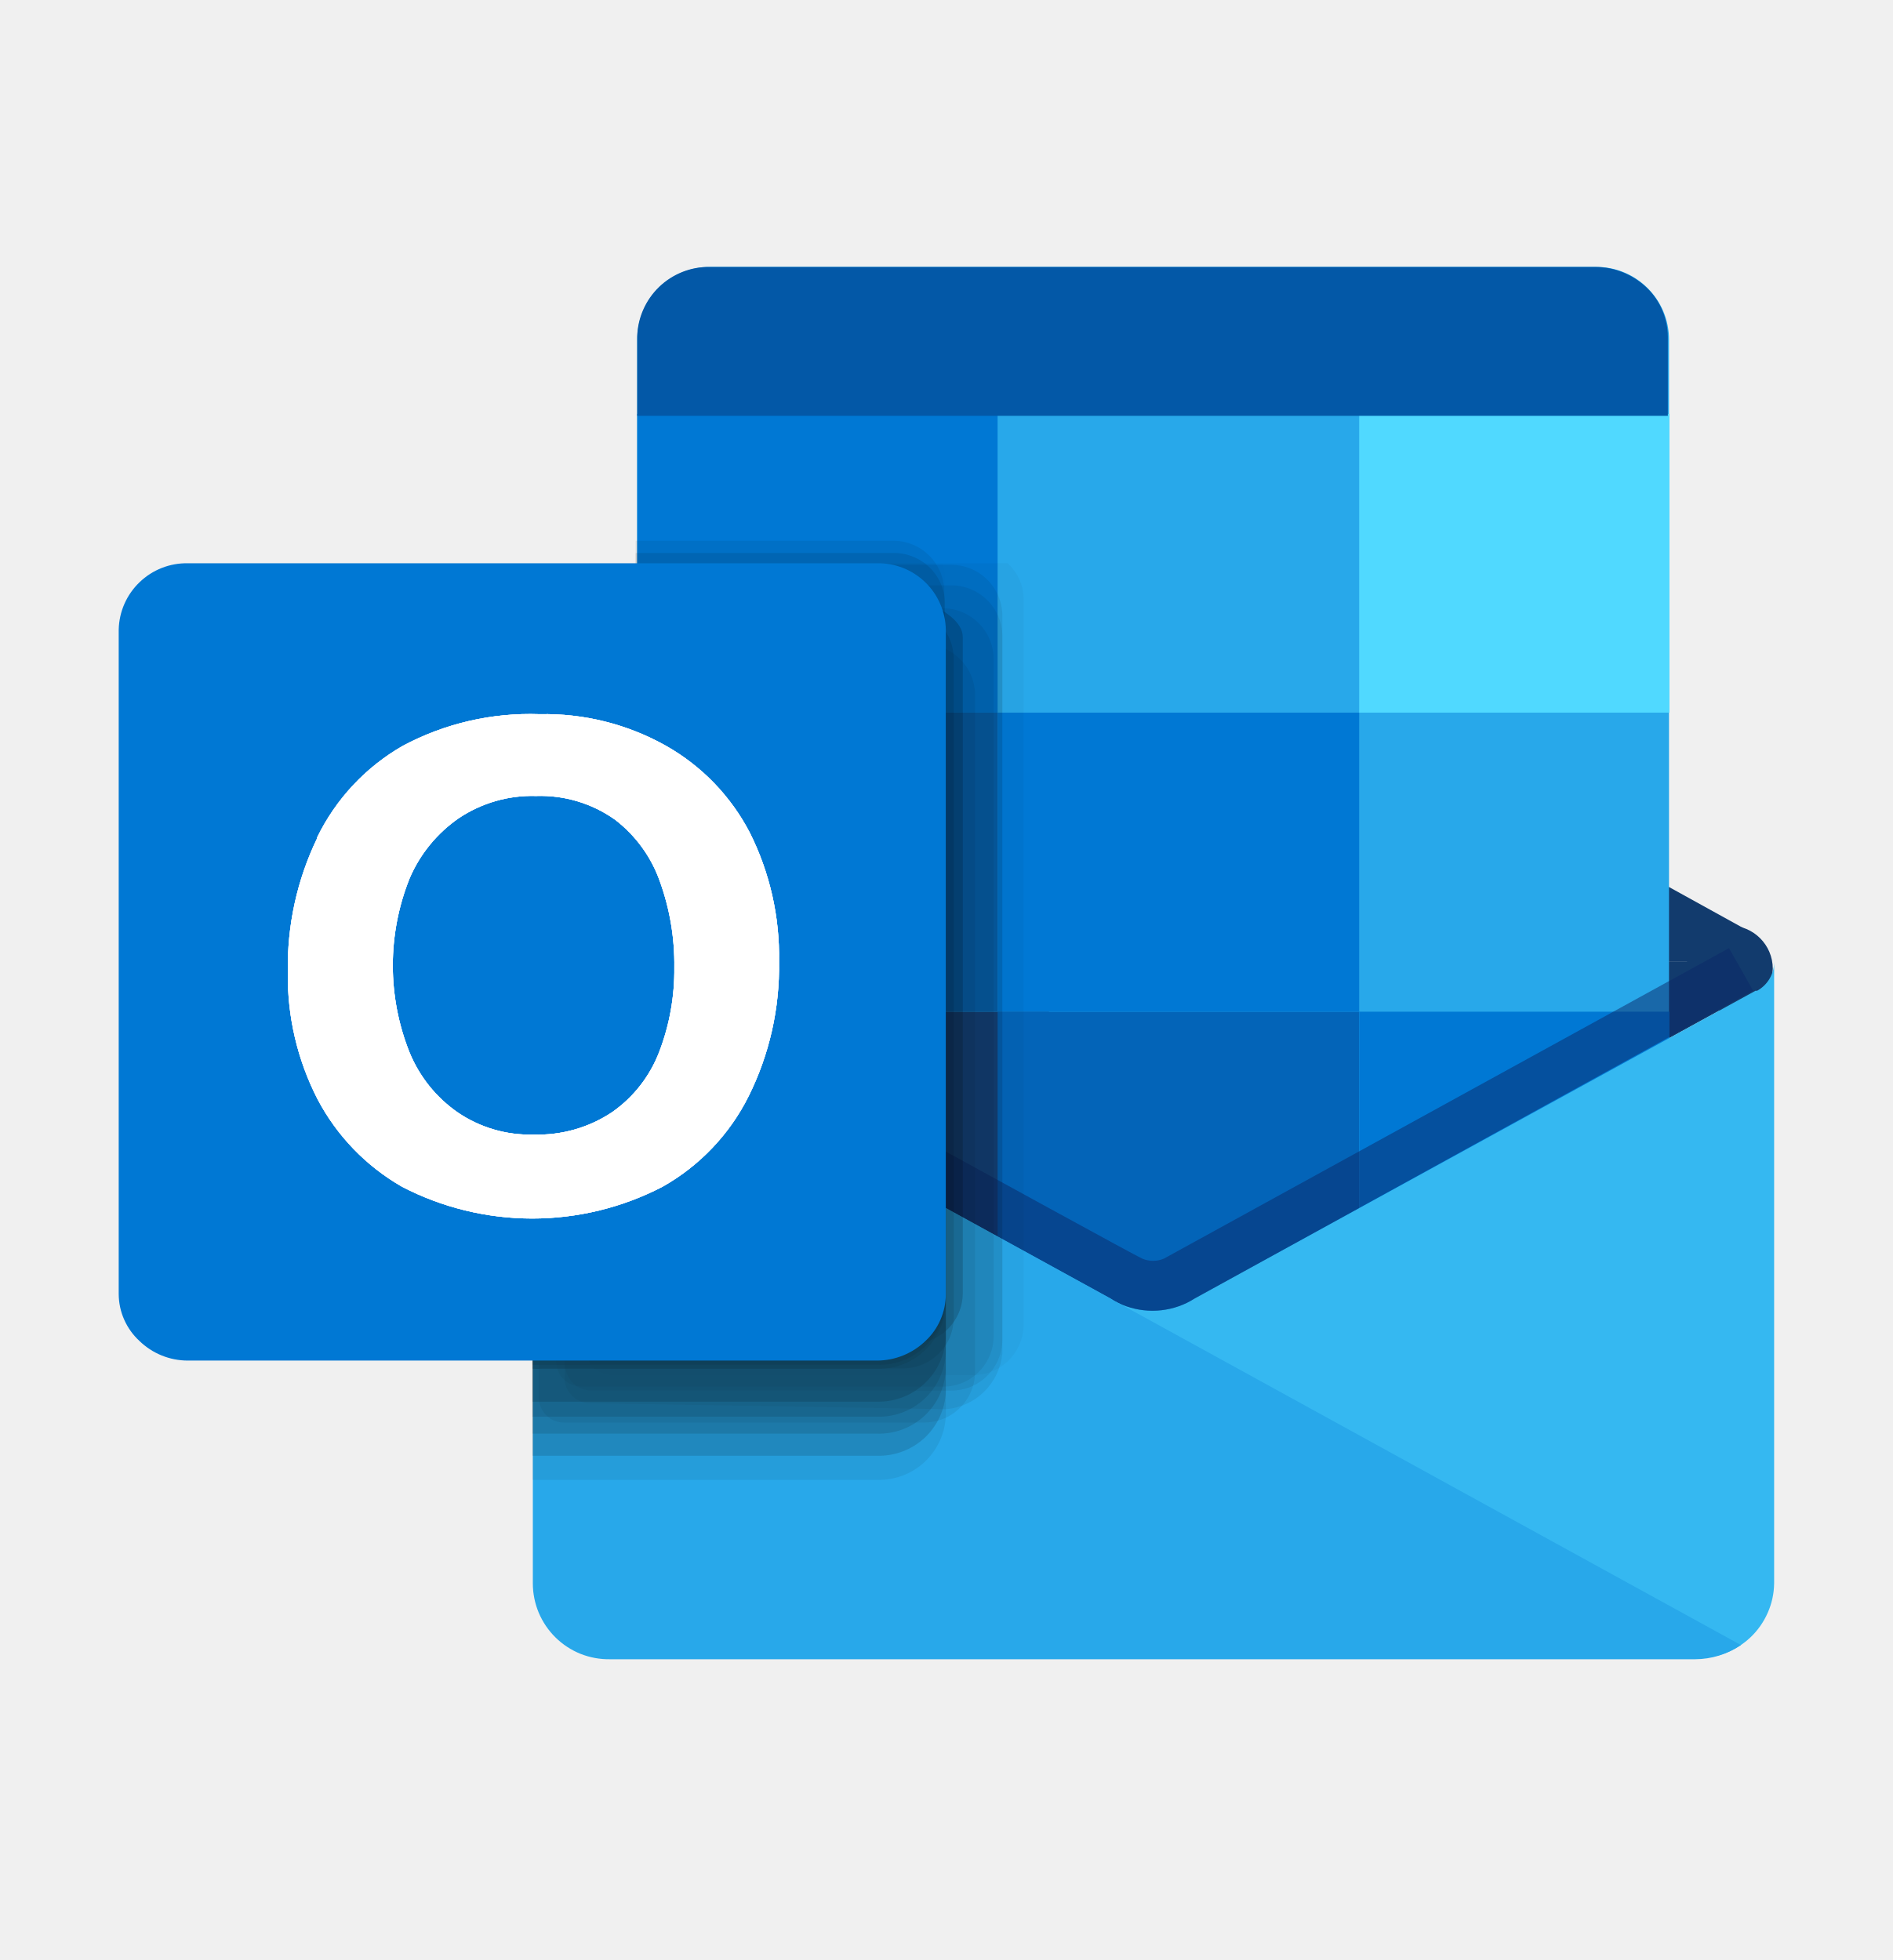
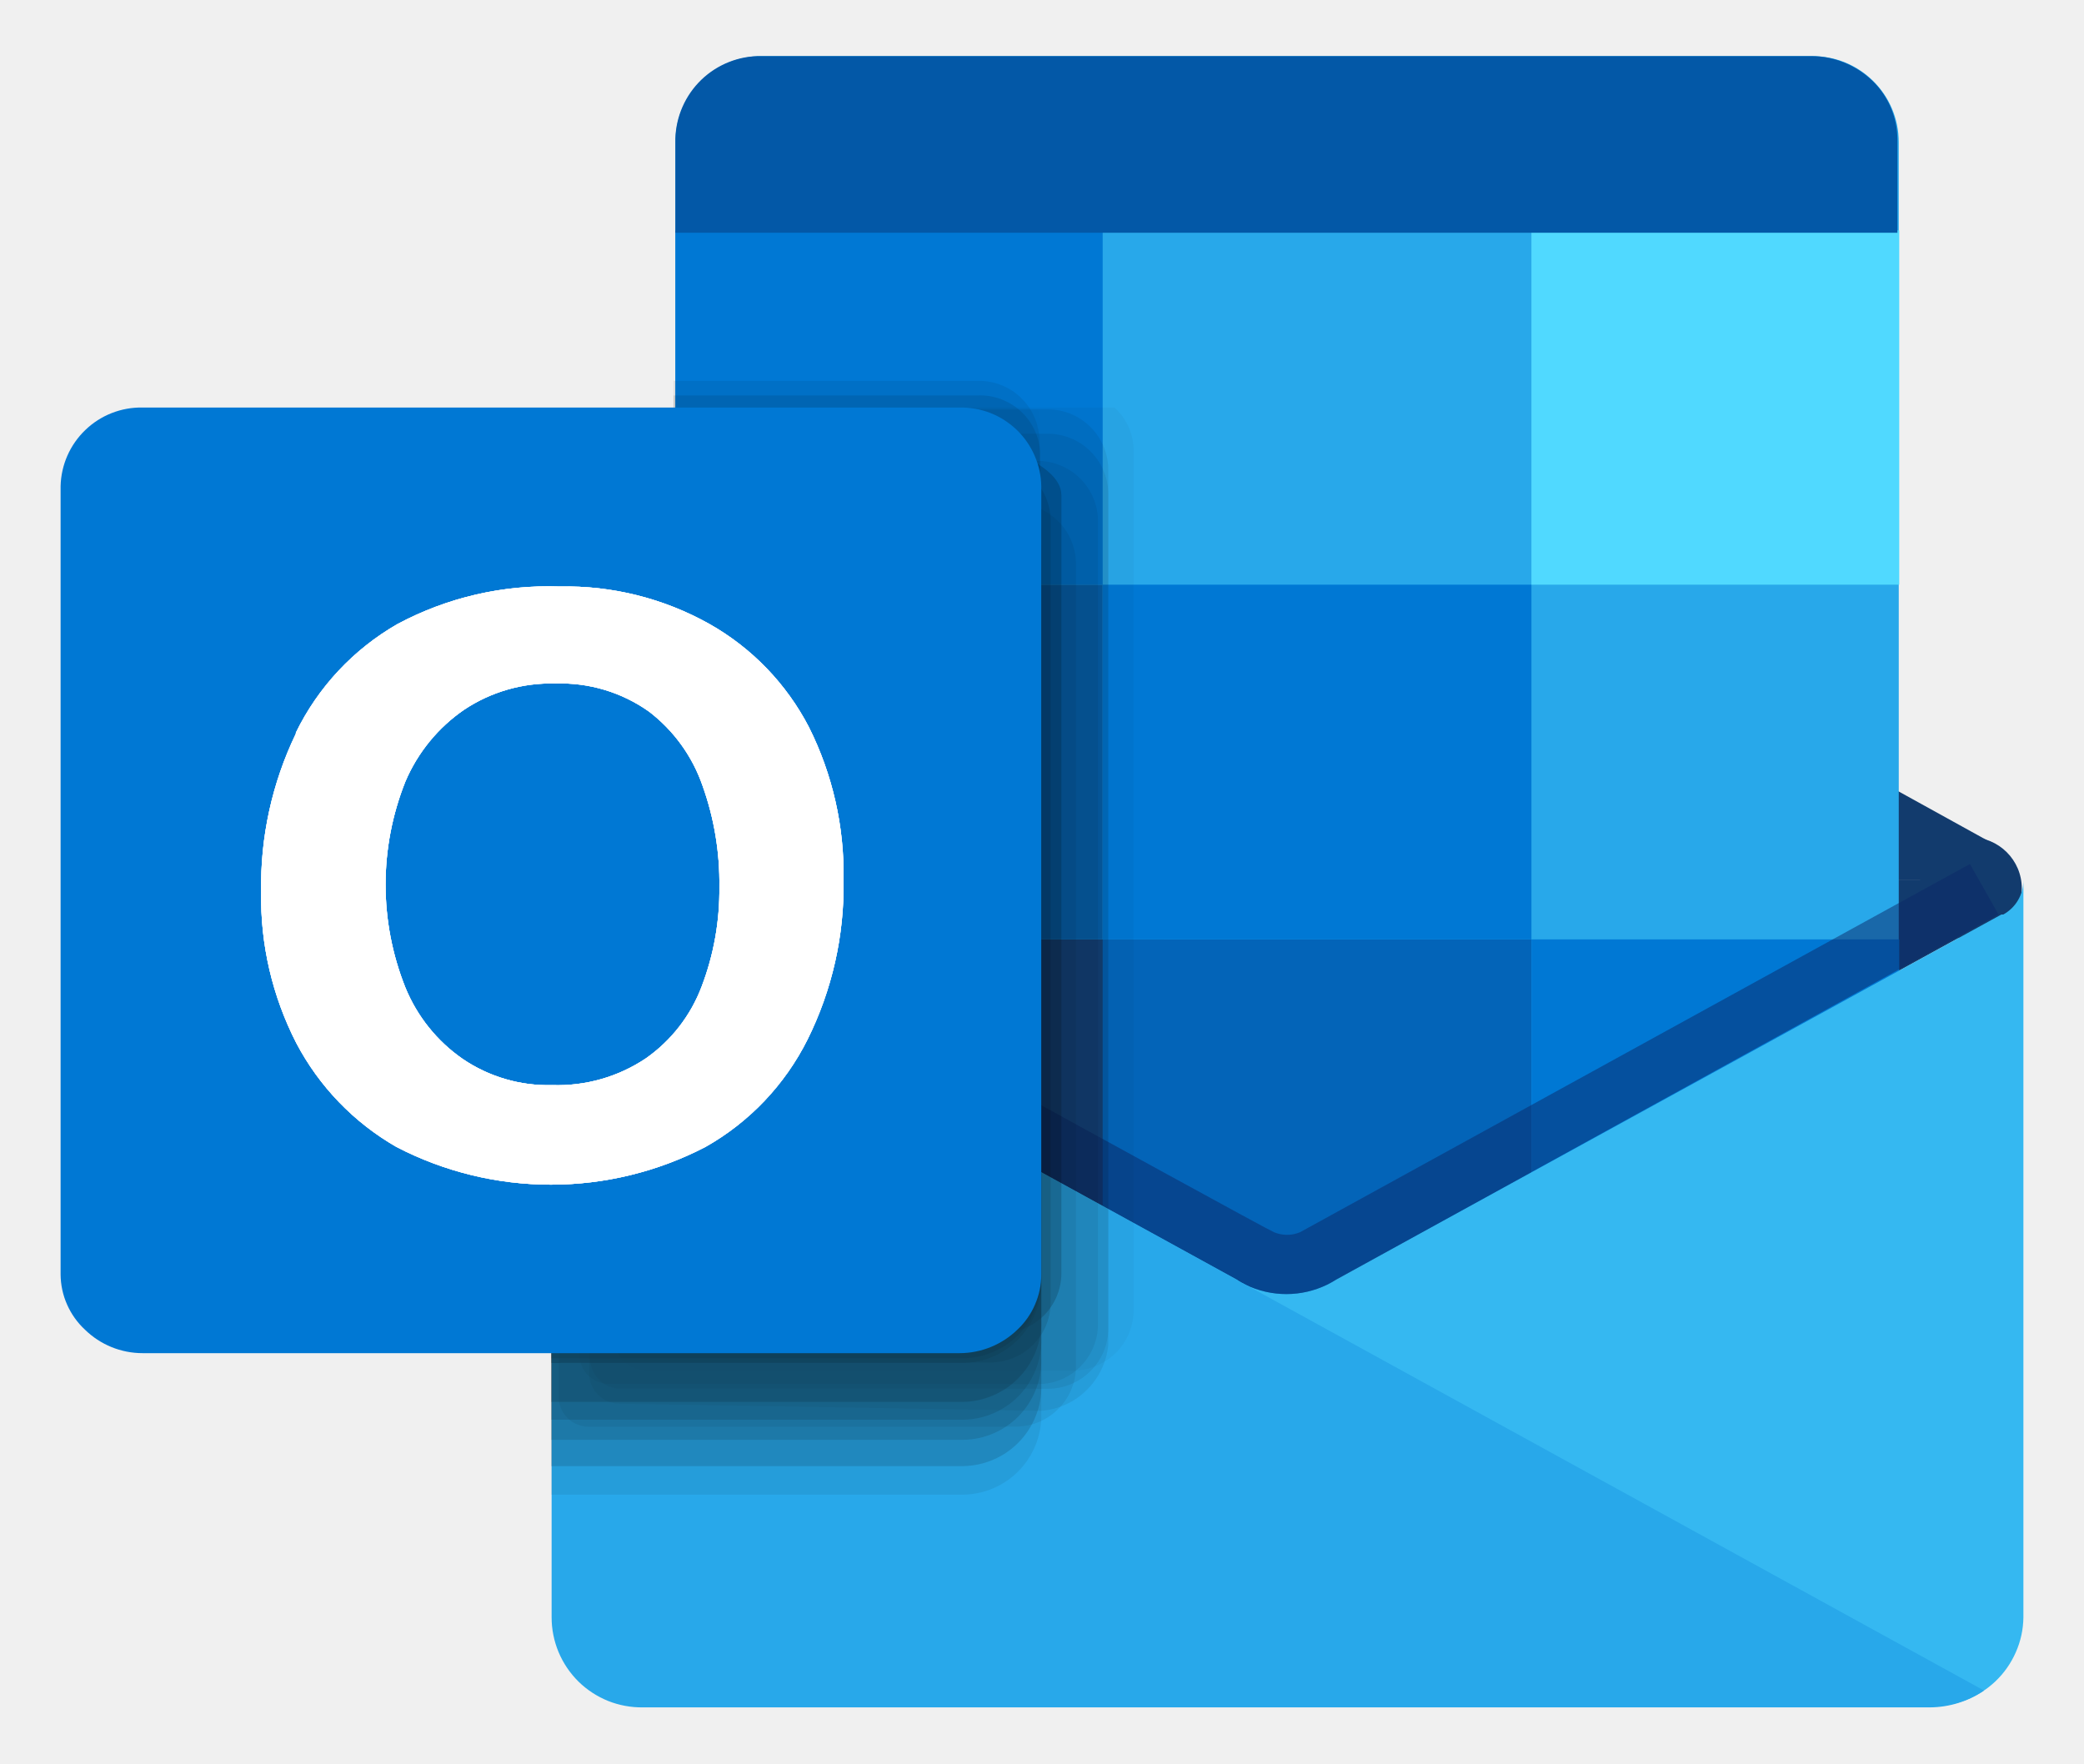
- <svg xmlns="http://www.w3.org/2000/svg" width="28" height="29" viewBox="0 0 28 29" fill="none">
-   <path d="M25.585 14.972C25.938 14.972 26.224 14.686 26.224 14.333C26.224 13.981 25.938 13.695 25.585 13.695C25.232 13.695 24.946 13.981 24.946 14.333C24.946 14.686 25.232 14.972 25.585 14.972Z" fill="#123B6D" />
-   <path d="M8.385 14.998C8.808 14.998 9.151 14.655 9.151 14.232C9.151 13.809 8.808 13.466 8.385 13.466C7.962 13.466 7.619 13.809 7.619 14.232C7.619 14.655 7.962 14.998 8.385 14.998Z" fill="#123B6D" />
-   <path d="M17.049 14.232H8.128V14.659L16.429 19.219L16.54 19.277C16.699 19.354 16.872 19.393 17.049 19.393C17.225 19.393 17.399 19.354 17.557 19.277L17.668 19.219L25.969 14.659V14.232H17.049Z" fill="#123B6D" />
-   <path d="M17.049 14.232H8.128V13.806L16.429 9.246L16.54 9.187C16.699 9.111 16.872 9.071 17.049 9.071C17.225 9.071 17.399 9.111 17.557 9.187L17.668 9.246L25.934 13.812V14.232H17.049Z" fill="#123B6D" />
-   <path d="M23.613 3.949H10.501C9.907 3.949 9.426 4.431 9.426 5.025V21.937C9.426 22.531 9.907 23.013 10.501 23.013H23.613C24.208 23.013 24.689 22.531 24.689 21.937V5.025C24.689 4.431 24.208 3.949 23.613 3.949Z" fill="#28A8EA" />
-   <path d="M9.426 14.969H15.517V19.564H9.426V14.969Z" fill="#14447D" />
-   <path d="M14.757 14.969H20.106V19.564H14.757V14.969Z" fill="#0364B8" />
-   <path d="M9.426 10.544H14.757V14.969H9.426V10.544Z" fill="#0664B2" />
-   <path d="M20.106 14.969H24.695V19.564H20.106V14.969ZM14.757 10.544H20.106V14.969H14.757V10.544ZM9.426 6.124H14.757V10.544H9.426V6.124Z" fill="#0078D4" />
-   <path d="M20.106 6.124H24.695V10.544H20.106V6.124Z" fill="#50D9FF" />
-   <path d="M10.501 3.95H23.596C23.879 3.95 24.151 4.059 24.356 4.254C24.455 4.348 24.534 4.461 24.588 4.587C24.642 4.713 24.671 4.848 24.672 4.984V6.153H9.426V4.984C9.432 4.705 9.549 4.439 9.75 4.245C9.952 4.051 10.222 3.945 10.501 3.95Z" fill="#0358A7" />
-   <path d="M25.969 14.659L17.668 19.213C17.633 19.238 17.596 19.259 17.557 19.277C17.398 19.354 17.225 19.393 17.049 19.393C16.872 19.393 16.699 19.354 16.54 19.277C16.501 19.259 16.464 19.238 16.429 19.213L8.14 14.659C8.063 14.617 8 14.555 7.955 14.48C7.911 14.405 7.888 14.319 7.888 14.232V23.428C7.89 23.578 7.923 23.726 7.983 23.863C8.043 24 8.131 24.124 8.24 24.227C8.349 24.33 8.477 24.41 8.618 24.462C8.758 24.515 8.908 24.539 9.057 24.532H25.075C25.225 24.539 25.374 24.515 25.515 24.462C25.655 24.41 25.784 24.33 25.893 24.227C26.002 24.124 26.089 24 26.149 23.863C26.21 23.726 26.242 23.578 26.244 23.428V14.232C26.244 14.319 26.221 14.405 26.177 14.48C26.133 14.555 26.069 14.617 25.993 14.659H25.969Z" fill="url(#paint0_linear_2474_17388)" />
-   <path opacity="0.5" d="M17.048 19.394C16.872 19.394 16.698 19.354 16.54 19.277L8.18 14.688L8.554 14.045C8.554 14.045 16.738 18.558 16.896 18.622C16.947 18.644 17.002 18.655 17.057 18.655C17.112 18.655 17.167 18.644 17.218 18.622L25.577 14.028L25.934 14.659L17.557 19.277C17.398 19.354 17.224 19.394 17.048 19.394Z" fill="#0A2767" />
-   <path d="M9.022 24.55H25.075C25.317 24.549 25.553 24.476 25.753 24.34L16.54 19.277C16.501 19.259 16.464 19.238 16.429 19.213L8.14 14.659L7.882 14.519V23.428C7.882 23.576 7.912 23.724 7.969 23.861C8.027 23.998 8.111 24.123 8.217 24.227C8.323 24.332 8.449 24.414 8.587 24.47C8.726 24.525 8.873 24.552 9.022 24.55Z" fill="#28A8EA" />
+ <svg xmlns="http://www.w3.org/2000/svg" width="26" height="22" viewBox="0 0 26 22" fill="none">
+   <path d="M24.585 11.722C24.938 11.722 25.224 11.436 25.224 11.083C25.224 10.731 24.938 10.445 24.585 10.445C24.232 10.445 23.946 10.731 23.946 11.083C23.946 11.436 24.232 11.722 24.585 11.722Z" fill="#123B6D" />
+   <path d="M7.385 11.749C7.808 11.749 8.151 11.406 8.151 10.983C8.151 10.559 7.808 10.216 7.385 10.216C6.962 10.216 6.619 10.559 6.619 10.983C6.619 11.406 6.962 11.749 7.385 11.749Z" fill="#123B6D" />
+   <path d="M16.049 10.982H7.128V11.409L15.429 15.969L15.54 16.027C15.699 16.104 15.873 16.144 16.049 16.144C16.225 16.144 16.399 16.104 16.557 16.027L16.668 15.969L24.969 11.409V10.982H16.049Z" fill="#123B6D" />
+   <path d="M16.049 10.982H7.128V10.556L15.429 5.996L15.54 5.938C15.699 5.861 15.873 5.821 16.049 5.821C16.225 5.821 16.399 5.861 16.557 5.938L16.668 5.996L24.934 10.562V10.982H16.049Z" fill="#123B6D" />
+   <path d="M22.613 0.7H9.501C8.907 0.7 8.426 1.181 8.426 1.775V18.687C8.426 19.281 8.907 19.763 9.501 19.763H22.613C23.208 19.763 23.689 19.281 23.689 18.687V1.775C23.689 1.181 23.208 0.7 22.613 0.7Z" fill="#28A8EA" />
+   <path d="M8.426 11.719H14.517V16.314H8.426V11.719Z" fill="#14447D" />
+   <path d="M13.757 11.719H19.106V16.314H13.757V11.719Z" fill="#0364B8" />
+   <path d="M8.426 7.294H13.757V11.719H8.426V7.294Z" fill="#0664B2" />
+   <path d="M19.106 11.719H23.695V16.314H19.106V11.719ZM13.757 7.294H19.106V11.719H13.757V7.294ZM8.426 2.874H13.757V7.294H8.426V2.874Z" fill="#0078D4" />
+   <path d="M19.106 2.874H23.695V7.294H19.106V2.874Z" fill="#50D9FF" />
+   <path d="M9.501 0.7H22.596C22.879 0.7 23.151 0.809 23.356 1.004C23.455 1.098 23.534 1.212 23.588 1.337C23.642 1.463 23.671 1.598 23.672 1.734V2.904H8.426V1.734C8.432 1.455 8.549 1.189 8.75 0.995C8.952 0.801 9.222 0.695 9.501 0.7Z" fill="#0358A7" />
+   <path d="M24.969 11.409L16.668 15.963C16.633 15.988 16.596 16.009 16.557 16.027C16.398 16.104 16.225 16.144 16.049 16.144C15.872 16.144 15.699 16.104 15.54 16.027C15.501 16.009 15.464 15.988 15.429 15.963L7.14 11.409C7.063 11.367 7 11.305 6.955 11.23C6.911 11.155 6.888 11.07 6.888 10.982V20.178C6.89 20.328 6.923 20.476 6.983 20.613C7.043 20.75 7.131 20.874 7.24 20.977C7.349 21.08 7.477 21.16 7.618 21.213C7.758 21.265 7.908 21.289 8.057 21.283H24.075C24.225 21.289 24.374 21.265 24.515 21.213C24.655 21.16 24.784 21.08 24.893 20.977C25.002 20.874 25.089 20.75 25.149 20.613C25.21 20.476 25.242 20.328 25.244 20.178V10.982C25.244 11.07 25.221 11.155 25.177 11.23C25.133 11.305 25.069 11.367 24.993 11.409H24.969Z" fill="url(#paint0_linear_2520_17254)" />
+   <path opacity="0.5" d="M16.048 16.144C15.872 16.144 15.698 16.104 15.54 16.027L7.18 11.438L7.554 10.795C7.554 10.795 15.738 15.308 15.896 15.373C15.947 15.394 16.002 15.405 16.057 15.405C16.112 15.405 16.167 15.394 16.218 15.373L24.577 10.778L24.934 11.409L16.557 16.027C16.398 16.104 16.224 16.144 16.048 16.144Z" fill="#0A2767" />
+   <path d="M8.022 21.3H24.075C24.317 21.299 24.553 21.226 24.753 21.09L15.54 16.027C15.501 16.009 15.464 15.988 15.429 15.963L7.14 11.409L6.882 11.269V20.178C6.882 20.327 6.912 20.474 6.969 20.611C7.027 20.749 7.111 20.873 7.217 20.978C7.323 21.082 7.449 21.164 7.587 21.22C7.726 21.275 7.873 21.302 8.022 21.3Z" fill="#28A8EA" />
  <g opacity="0.67">
-     <path opacity="0.05" d="M14.903 8.334H8.712C8.683 8.383 8.667 8.44 8.666 8.497V19.973C8.669 20.073 8.711 20.168 8.783 20.238C8.855 20.308 8.951 20.347 9.051 20.347H14.377C14.476 20.348 14.574 20.33 14.666 20.294C14.758 20.258 14.842 20.203 14.914 20.134C14.985 20.065 15.041 19.983 15.081 19.892C15.12 19.801 15.141 19.703 15.143 19.604V8.866C15.142 8.765 15.12 8.666 15.079 8.574C15.038 8.483 14.978 8.401 14.903 8.334Z" fill="black" />
-     <path opacity="0.1" d="M12.973 10.064H7.876V21.896H12.973C13.235 21.904 13.488 21.808 13.679 21.63C13.869 21.451 13.982 21.204 13.991 20.943V11.005C13.979 10.746 13.865 10.503 13.675 10.326C13.485 10.15 13.233 10.056 12.973 10.064Z" fill="black" />
-     <path opacity="0.2" d="M12.973 9.397H7.876V21.212H12.973C13.234 21.22 13.486 21.125 13.677 20.947C13.867 20.77 13.98 20.525 13.991 20.265V10.327C13.976 10.07 13.861 9.829 13.671 9.656C13.481 9.482 13.231 9.389 12.973 9.397Z" fill="black" />
-     <path opacity="0.1" d="M14.073 8.357H8.747C8.647 8.356 8.551 8.393 8.479 8.462C8.407 8.531 8.364 8.626 8.361 8.726V20.207C8.364 20.306 8.407 20.401 8.479 20.47C8.551 20.539 8.647 20.576 8.747 20.575H14.073C14.27 20.575 14.459 20.498 14.6 20.36C14.741 20.223 14.822 20.035 14.827 19.838V9.094C14.822 8.897 14.741 8.71 14.6 8.572C14.459 8.434 14.27 8.357 14.073 8.357Z" fill="black" />
-     <path opacity="0.1" d="M14.061 8.661H8.735C8.636 8.66 8.539 8.697 8.467 8.766C8.395 8.835 8.353 8.93 8.35 9.03V20.394C8.353 20.494 8.395 20.588 8.467 20.657C8.539 20.726 8.636 20.764 8.735 20.762L13.997 20.85C14.21 20.831 14.41 20.739 14.561 20.588C14.713 20.438 14.807 20.238 14.827 20.026V9.398C14.822 9.199 14.739 9.01 14.596 8.872C14.452 8.734 14.26 8.658 14.061 8.661Z" fill="black" />
-     <path opacity="0.01" d="M7.876 8.334V17.43H7.812V18.938C7.813 18.987 7.823 19.036 7.843 19.081C7.862 19.126 7.89 19.167 7.926 19.201C7.961 19.235 8.003 19.262 8.048 19.28C8.094 19.298 8.143 19.307 8.192 19.307L12.424 18.558C12.845 18.558 13.979 18.207 13.979 17.798V8.533C13.975 8.465 13.961 8.398 13.938 8.334H7.876Z" fill="black" />
-     <path opacity="0.2" d="M12.973 9.707H7.876V21.539H12.973C13.235 21.547 13.488 21.451 13.679 21.273C13.869 21.094 13.982 20.848 13.991 20.587V10.649C13.979 10.39 13.865 10.146 13.675 9.97C13.485 9.794 13.233 9.7 12.973 9.707Z" fill="black" />
-     <path opacity="0.3" d="M12.973 8.667H7.876V20.253H12.973C13.234 20.26 13.487 20.163 13.677 19.985C13.867 19.807 13.98 19.561 13.991 19.301V9.62C13.98 9.359 13.867 9.114 13.677 8.935C13.487 8.757 13.234 8.661 12.973 8.667Z" fill="black" />
-     <path opacity="0.3" d="M12.973 8.667H7.876V20.195H12.973C13.235 20.203 13.488 20.107 13.679 19.928C13.869 19.75 13.982 19.503 13.991 19.242V9.62C13.98 9.359 13.867 9.114 13.677 8.935C13.487 8.757 13.234 8.661 12.973 8.667Z" fill="black" />
-     <path opacity="0.3" d="M12.973 8.907H7.876V20.739H12.973C13.234 20.745 13.487 20.649 13.677 20.47C13.867 20.292 13.98 20.046 13.991 19.786V9.848C13.979 9.589 13.865 9.345 13.675 9.169C13.485 8.993 13.233 8.899 12.973 8.907Z" fill="black" />
-     <path opacity="0.2" d="M12.973 9.129H7.876V20.961H12.973C13.235 20.969 13.488 20.873 13.679 20.694C13.869 20.516 13.982 20.269 13.991 20.008V10.07C13.979 9.811 13.865 9.567 13.675 9.391C13.485 9.215 13.233 9.121 12.973 9.129Z" fill="black" />
-     <path opacity="0.1" d="M13.933 9H8.607C8.558 8.999 8.509 9.008 8.463 9.026C8.418 9.044 8.376 9.071 8.341 9.106C8.305 9.14 8.277 9.181 8.258 9.226C8.238 9.271 8.228 9.319 8.227 9.368V20.148C8.228 20.197 8.238 20.246 8.258 20.291C8.277 20.336 8.305 20.377 8.341 20.411C8.376 20.445 8.418 20.472 8.463 20.49C8.509 20.508 8.558 20.517 8.607 20.516H13.933C14.031 20.519 14.13 20.501 14.222 20.466C14.314 20.43 14.398 20.376 14.469 20.308C14.54 20.239 14.597 20.157 14.636 20.067C14.676 19.976 14.697 19.878 14.698 19.78V9.737C14.694 9.538 14.611 9.349 14.467 9.211C14.324 9.073 14.132 8.997 13.933 9Z" fill="black" />
-     <path opacity="0.2" d="M13.348 9H8.016C7.968 9.001 7.92 9.011 7.876 9.029V20.247C7.922 20.256 7.97 20.256 8.016 20.247H13.348C13.446 20.249 13.543 20.231 13.635 20.195C13.726 20.159 13.81 20.105 13.88 20.037C13.951 19.968 14.007 19.887 14.046 19.796C14.085 19.706 14.106 19.609 14.108 19.511V9.737C14.106 9.638 14.085 9.541 14.046 9.451C14.007 9.361 13.951 9.279 13.88 9.211C13.81 9.143 13.726 9.089 13.635 9.053C13.543 9.016 13.446 8.999 13.348 9Z" fill="black" />
-     <path opacity="0.3" d="M12.009 8.363H8.128C8.078 8.362 8.03 8.371 7.984 8.389C7.938 8.407 7.897 8.434 7.861 8.469C7.826 8.503 7.798 8.544 7.778 8.589C7.759 8.634 7.748 8.682 7.748 8.731V19.511C7.748 19.56 7.759 19.609 7.778 19.654C7.798 19.699 7.826 19.74 7.861 19.774C7.897 19.808 7.938 19.835 7.984 19.853C8.03 19.871 8.078 19.88 8.128 19.879H13.459C13.559 19.884 13.659 19.869 13.753 19.834C13.847 19.799 13.934 19.746 14.007 19.677C14.08 19.608 14.138 19.526 14.179 19.434C14.219 19.342 14.241 19.243 14.242 19.143V9.427C14.242 8.989 13.207 8.749 13.073 8.62C12.744 8.452 12.379 8.363 12.009 8.363Z" fill="black" />
-     <path opacity="0.1" d="M13.658 9.532H8.35C8.301 9.531 8.252 9.54 8.206 9.558C8.16 9.576 8.119 9.603 8.083 9.637C8.048 9.671 8.02 9.712 8 9.757C7.981 9.802 7.97 9.851 7.97 9.9V20.68C7.97 20.729 7.981 20.777 8 20.823C8.02 20.868 8.048 20.908 8.083 20.943C8.119 20.977 8.16 21.004 8.206 21.022C8.252 21.04 8.301 21.049 8.35 21.048H13.658C13.857 21.051 14.049 20.976 14.192 20.838C14.336 20.7 14.419 20.511 14.424 20.311V10.268C14.419 10.069 14.336 9.88 14.192 9.742C14.049 9.604 13.857 9.529 13.658 9.532Z" fill="black" />
-     <path opacity="0.1" d="M13.202 8.001H9.402V11.28H7.876V17.634H7.812V19.148C7.813 19.198 7.823 19.246 7.843 19.291C7.862 19.336 7.89 19.377 7.926 19.411C7.961 19.446 8.003 19.473 8.048 19.491C8.094 19.509 8.143 19.518 8.192 19.517L12.413 18.751C12.834 18.751 13.968 18.394 13.968 17.991V8.737C13.963 8.538 13.88 8.349 13.736 8.211C13.593 8.073 13.401 7.997 13.202 8.001Z" fill="black" />
-     <path opacity="0.15" d="M13.202 8.182H9.402V11.281H7.876V17.822H7.812V19.336C7.813 19.385 7.823 19.434 7.843 19.479C7.862 19.524 7.89 19.565 7.926 19.599C7.961 19.633 8.003 19.66 8.048 19.678C8.094 19.696 8.143 19.705 8.192 19.705L12.424 18.956C12.845 18.956 13.979 18.606 13.979 18.196V8.925C13.978 8.825 13.956 8.726 13.916 8.634C13.876 8.543 13.819 8.46 13.746 8.391C13.674 8.322 13.588 8.268 13.495 8.232C13.402 8.196 13.302 8.179 13.202 8.182Z" fill="black" />
+     <path opacity="0.05" d="M13.903 5.084H7.712C7.683 5.134 7.667 5.19 7.666 5.248V16.723C7.669 16.823 7.711 16.918 7.783 16.988C7.855 17.058 7.951 17.097 8.051 17.097H13.377C13.476 17.099 13.574 17.081 13.666 17.044C13.758 17.008 13.842 16.953 13.914 16.884C13.985 16.816 14.041 16.733 14.081 16.642C14.12 16.551 14.141 16.454 14.143 16.355V5.616C14.142 5.515 14.12 5.416 14.079 5.325C14.038 5.233 13.978 5.151 13.903 5.084Z" fill="black" />
+     <path opacity="0.1" d="M11.973 6.814H6.876V18.646H11.973C12.235 18.654 12.488 18.558 12.679 18.38C12.869 18.201 12.982 17.954 12.991 17.693V7.756C12.979 7.497 12.865 7.253 12.675 7.077C12.485 6.901 12.233 6.806 11.973 6.814Z" fill="black" />
+     <path opacity="0.2" d="M11.973 6.148H6.876V17.962H11.973C12.234 17.97 12.486 17.875 12.677 17.698C12.867 17.52 12.98 17.275 12.991 17.015V7.077C12.976 6.82 12.861 6.579 12.671 6.406C12.481 6.232 12.231 6.14 11.973 6.148Z" fill="black" />
+     <path opacity="0.1" d="M13.073 5.107H7.747C7.647 5.106 7.551 5.144 7.479 5.213C7.407 5.281 7.364 5.376 7.361 5.476V16.957C7.364 17.057 7.407 17.151 7.479 17.22C7.551 17.289 7.647 17.327 7.747 17.325H13.073C13.27 17.325 13.459 17.248 13.6 17.11C13.741 16.973 13.822 16.785 13.827 16.589V5.844C13.822 5.647 13.741 5.46 13.6 5.322C13.459 5.184 13.27 5.107 13.073 5.107Z" fill="black" />
+     <path opacity="0.1" d="M13.061 5.411H7.735C7.636 5.41 7.539 5.448 7.467 5.516C7.395 5.585 7.353 5.68 7.35 5.78V17.144C7.353 17.244 7.395 17.338 7.467 17.407C7.539 17.476 7.636 17.514 7.735 17.512L12.997 17.6C13.21 17.582 13.41 17.489 13.561 17.338C13.713 17.188 13.807 16.988 13.827 16.776V6.148C13.822 5.949 13.739 5.76 13.596 5.622C13.452 5.484 13.26 5.408 13.061 5.411Z" fill="black" />
+     <path opacity="0.01" d="M6.876 5.084V14.18H6.812V15.688C6.813 15.738 6.823 15.786 6.843 15.831C6.862 15.876 6.89 15.917 6.926 15.951C6.961 15.986 7.003 16.012 7.048 16.03C7.094 16.049 7.143 16.058 7.192 16.057L11.424 15.309C11.845 15.309 12.979 14.958 12.979 14.549V5.283C12.975 5.215 12.961 5.148 12.938 5.084H6.876Z" fill="black" />
+     <path opacity="0.2" d="M11.973 6.458H6.876V18.29H11.973C12.235 18.297 12.488 18.202 12.679 18.023C12.869 17.845 12.982 17.598 12.991 17.337V7.399C12.979 7.14 12.865 6.896 12.675 6.72C12.485 6.544 12.233 6.45 11.973 6.458Z" fill="black" />
+     <path opacity="0.3" d="M11.973 5.417H6.876V17.004H11.973C12.234 17.01 12.487 16.914 12.677 16.735C12.867 16.557 12.98 16.311 12.991 16.051V6.37C12.98 6.11 12.867 5.864 12.677 5.685C12.487 5.507 12.234 5.411 11.973 5.417Z" fill="black" />
+     <path opacity="0.3" d="M11.973 5.417H6.876V16.945H11.973C12.235 16.953 12.488 16.857 12.679 16.679C12.869 16.5 12.982 16.253 12.991 15.992V6.37C12.98 6.11 12.867 5.864 12.677 5.685C12.487 5.507 12.234 5.411 11.973 5.417Z" fill="black" />
+     <path opacity="0.3" d="M11.973 5.657H6.876V17.489H11.973C12.234 17.495 12.487 17.399 12.677 17.221C12.867 17.042 12.98 16.797 12.991 16.536V6.598C12.979 6.339 12.865 6.095 12.675 5.919C12.485 5.743 12.233 5.649 11.973 5.657Z" fill="black" />
+     <path opacity="0.2" d="M11.973 5.879H6.876V17.711H11.973C12.235 17.719 12.488 17.623 12.679 17.445C12.869 17.266 12.982 17.019 12.991 16.758V6.82C12.979 6.561 12.865 6.317 12.675 6.141C12.485 5.965 12.233 5.871 11.973 5.879Z" fill="black" />
+     <path opacity="0.1" d="M12.933 5.75H7.607C7.558 5.75 7.509 5.759 7.463 5.777C7.418 5.795 7.376 5.822 7.341 5.856C7.305 5.89 7.277 5.931 7.258 5.976C7.238 6.021 7.228 6.07 7.227 6.119V16.898C7.228 16.948 7.238 16.996 7.258 17.041C7.277 17.086 7.305 17.127 7.341 17.161C7.376 17.195 7.418 17.222 7.463 17.24C7.509 17.259 7.558 17.267 7.607 17.267H12.933C13.031 17.269 13.13 17.252 13.222 17.216C13.314 17.18 13.398 17.126 13.469 17.058C13.54 16.989 13.597 16.907 13.636 16.817C13.676 16.726 13.697 16.629 13.698 16.53V6.487C13.694 6.288 13.611 6.099 13.467 5.961C13.324 5.823 13.132 5.747 12.933 5.75Z" fill="black" />
+     <path opacity="0.2" d="M12.348 5.75H7.016C6.968 5.751 6.92 5.761 6.876 5.78V16.998C6.922 17.007 6.97 17.007 7.016 16.998H12.348C12.446 16.999 12.543 16.981 12.635 16.945C12.726 16.909 12.81 16.855 12.88 16.787C12.951 16.718 13.007 16.637 13.046 16.547C13.085 16.456 13.106 16.359 13.108 16.261V6.487C13.106 6.389 13.085 6.292 13.046 6.201C13.007 6.111 12.951 6.03 12.88 5.961C12.81 5.893 12.726 5.839 12.635 5.803C12.543 5.767 12.446 5.749 12.348 5.75Z" fill="black" />
+     <path opacity="0.3" d="M11.009 5.113H7.128C7.078 5.113 7.03 5.122 6.984 5.14C6.938 5.158 6.897 5.185 6.861 5.219C6.826 5.253 6.798 5.294 6.778 5.339C6.759 5.384 6.748 5.433 6.748 5.482V16.261C6.748 16.311 6.759 16.359 6.778 16.404C6.798 16.449 6.826 16.49 6.861 16.524C6.897 16.558 6.938 16.585 6.984 16.603C7.03 16.622 7.078 16.63 7.128 16.63H12.459C12.559 16.634 12.659 16.619 12.753 16.584C12.847 16.549 12.934 16.496 13.007 16.427C13.08 16.359 13.138 16.276 13.179 16.184C13.219 16.092 13.241 15.993 13.242 15.893V6.177C13.242 5.739 12.207 5.499 12.073 5.371C11.744 5.202 11.379 5.114 11.009 5.113Z" fill="black" />
+     <path opacity="0.1" d="M12.658 6.282H7.35C7.301 6.281 7.252 6.29 7.206 6.308C7.16 6.326 7.119 6.353 7.083 6.387C7.048 6.422 7.02 6.462 7 6.507C6.981 6.553 6.97 6.601 6.97 6.65V17.43C6.97 17.479 6.981 17.527 7 17.573C7.02 17.618 7.048 17.659 7.083 17.693C7.119 17.727 7.16 17.754 7.206 17.772C7.252 17.79 7.301 17.799 7.35 17.798H12.658C12.857 17.801 13.049 17.726 13.192 17.588C13.336 17.45 13.419 17.261 13.424 17.062V7.019C13.419 6.82 13.336 6.63 13.192 6.492C13.049 6.354 12.857 6.279 12.658 6.282Z" fill="black" />
+     <path opacity="0.1" d="M12.202 4.751H8.402V8.03H6.876V14.385H6.812V15.899C6.813 15.948 6.823 15.996 6.843 16.041C6.862 16.087 6.89 16.127 6.926 16.162C6.961 16.196 7.003 16.223 7.048 16.241C7.094 16.259 7.143 16.268 7.192 16.267L11.413 15.501C11.834 15.501 12.968 15.145 12.968 14.741V5.487C12.963 5.288 12.88 5.099 12.736 4.961C12.593 4.823 12.401 4.748 12.202 4.751Z" fill="black" />
+     <path opacity="0.15" d="M12.202 4.933H8.402V8.031H6.876V14.572H6.812V16.086C6.813 16.136 6.823 16.184 6.843 16.229C6.862 16.274 6.89 16.315 6.926 16.349C6.961 16.383 7.003 16.41 7.048 16.428C7.094 16.447 7.143 16.455 7.192 16.455L11.424 15.706C11.845 15.706 12.979 15.356 12.979 14.947V5.675C12.978 5.575 12.956 5.476 12.916 5.385C12.876 5.293 12.819 5.21 12.746 5.141C12.674 5.072 12.588 5.018 12.495 4.982C12.402 4.946 12.302 4.929 12.202 4.933Z" fill="black" />
  </g>
-   <path d="M2.779 8.334H12.974C13.105 8.331 13.236 8.355 13.358 8.403C13.48 8.451 13.591 8.523 13.686 8.614C13.78 8.705 13.856 8.814 13.908 8.935C13.961 9.055 13.989 9.184 13.991 9.316V19.148C13.991 19.278 13.965 19.405 13.913 19.524C13.862 19.643 13.787 19.75 13.693 19.838C13.5 20.025 13.242 20.13 12.974 20.131H2.779C2.51 20.131 2.252 20.026 2.06 19.838C1.965 19.75 1.889 19.643 1.837 19.525C1.784 19.406 1.757 19.278 1.756 19.148V9.316C1.762 9.05 1.873 8.798 2.065 8.614C2.256 8.43 2.513 8.329 2.779 8.334Z" fill="#0078D4" />
-   <path d="M4.691 12.391C4.968 11.822 5.41 11.349 5.959 11.035C6.58 10.703 7.278 10.542 7.982 10.567C8.636 10.553 9.282 10.714 9.852 11.035C10.381 11.334 10.812 11.781 11.092 12.321C11.388 12.912 11.536 13.566 11.524 14.226C11.536 14.918 11.382 15.601 11.074 16.22C10.793 16.783 10.349 17.25 9.8 17.559C9.205 17.868 8.544 18.029 7.874 18.029C7.203 18.029 6.542 17.868 5.947 17.559C5.415 17.254 4.981 16.804 4.696 16.261C4.398 15.679 4.247 15.033 4.258 14.379C4.246 13.695 4.394 13.019 4.691 12.403V12.391ZM6.058 15.571C6.205 15.93 6.453 16.239 6.772 16.46C7.1 16.683 7.491 16.798 7.888 16.787C8.303 16.801 8.712 16.685 9.057 16.454C9.374 16.232 9.616 15.92 9.753 15.559C9.905 15.162 9.98 14.74 9.975 14.314C9.981 13.884 9.91 13.457 9.765 13.052C9.638 12.685 9.406 12.364 9.098 12.128C8.758 11.886 8.347 11.763 7.929 11.777C7.524 11.765 7.126 11.88 6.789 12.104C6.466 12.327 6.212 12.637 6.058 12.999C5.728 13.825 5.728 14.745 6.058 15.571Z" fill="white" />
-   <path opacity="0.4" d="M4.691 12.391C4.968 11.822 5.41 11.349 5.959 11.035C6.58 10.703 7.278 10.542 7.982 10.567C8.636 10.553 9.282 10.714 9.852 11.035C10.381 11.334 10.812 11.781 11.092 12.321C11.388 12.912 11.536 13.566 11.524 14.226C11.536 14.918 11.382 15.601 11.074 16.22C10.793 16.783 10.349 17.25 9.8 17.559C9.205 17.868 8.544 18.029 7.874 18.029C7.203 18.029 6.542 17.868 5.947 17.559C5.415 17.254 4.981 16.804 4.696 16.261C4.398 15.679 4.247 15.033 4.258 14.379C4.246 13.695 4.394 13.019 4.691 12.403V12.391ZM6.058 15.571C6.205 15.93 6.453 16.239 6.772 16.46C7.1 16.683 7.491 16.798 7.888 16.787C8.303 16.801 8.712 16.685 9.057 16.454C9.374 16.232 9.616 15.92 9.753 15.559C9.905 15.162 9.98 14.74 9.975 14.314C9.981 13.884 9.91 13.457 9.765 13.052C9.638 12.685 9.406 12.364 9.098 12.128C8.758 11.886 8.347 11.763 7.929 11.777C7.524 11.765 7.126 11.88 6.789 12.104C6.466 12.327 6.212 12.637 6.058 12.999C5.728 13.825 5.728 14.745 6.058 15.571Z" fill="white" />
-   <path d="M4.691 12.391C4.968 11.822 5.41 11.349 5.959 11.035C6.58 10.703 7.278 10.542 7.982 10.567C8.636 10.553 9.282 10.714 9.852 11.035C10.381 11.334 10.812 11.781 11.092 12.321C11.388 12.912 11.536 13.566 11.524 14.226C11.536 14.918 11.382 15.601 11.074 16.22C10.793 16.783 10.349 17.25 9.8 17.559C9.205 17.868 8.544 18.029 7.874 18.029C7.203 18.029 6.542 17.868 5.947 17.559C5.415 17.254 4.981 16.804 4.696 16.261C4.398 15.679 4.247 15.033 4.258 14.379C4.246 13.695 4.394 13.019 4.691 12.403V12.391ZM6.058 15.571C6.205 15.93 6.453 16.239 6.772 16.46C7.1 16.683 7.491 16.798 7.888 16.787C8.303 16.801 8.712 16.685 9.057 16.454C9.374 16.232 9.616 15.92 9.753 15.559C9.905 15.162 9.98 14.74 9.975 14.314C9.981 13.884 9.91 13.457 9.765 13.052C9.638 12.685 9.406 12.364 9.098 12.128C8.758 11.886 8.347 11.763 7.929 11.777C7.524 11.765 7.126 11.88 6.789 12.104C6.466 12.327 6.212 12.637 6.058 12.999C5.728 13.825 5.728 14.745 6.058 15.571Z" fill="url(#paint1_linear_2474_17388)" />
-   <path d="M4.691 12.391C4.968 11.822 5.41 11.349 5.959 11.035C6.58 10.703 7.278 10.542 7.982 10.567C8.636 10.553 9.282 10.714 9.852 11.035C10.381 11.334 10.812 11.781 11.092 12.321C11.388 12.912 11.536 13.566 11.524 14.226C11.536 14.918 11.382 15.601 11.074 16.22C10.793 16.783 10.349 17.25 9.8 17.559C9.205 17.868 8.544 18.029 7.874 18.029C7.203 18.029 6.542 17.868 5.947 17.559C5.415 17.254 4.981 16.804 4.696 16.261C4.398 15.679 4.247 15.033 4.258 14.379C4.246 13.695 4.394 13.019 4.691 12.403V12.391ZM6.058 15.571C6.205 15.93 6.453 16.239 6.772 16.46C7.1 16.683 7.491 16.798 7.888 16.787C8.303 16.801 8.712 16.685 9.057 16.454C9.374 16.232 9.616 15.92 9.753 15.559C9.905 15.162 9.98 14.74 9.975 14.314C9.981 13.884 9.91 13.457 9.765 13.052C9.638 12.685 9.406 12.364 9.098 12.128C8.758 11.886 8.347 11.763 7.929 11.777C7.524 11.765 7.126 11.88 6.789 12.104C6.466 12.327 6.212 12.637 6.058 12.999C5.728 13.825 5.728 14.745 6.058 15.571Z" fill="url(#paint2_linear_2474_17388)" />
+   <path d="M1.779 5.084H11.974C12.105 5.082 12.236 5.105 12.358 5.153C12.48 5.201 12.591 5.273 12.686 5.364C12.78 5.455 12.856 5.564 12.908 5.685C12.961 5.805 12.989 5.935 12.991 6.066V15.899C12.991 16.028 12.965 16.156 12.913 16.274C12.862 16.393 12.787 16.5 12.693 16.588C12.5 16.775 12.242 16.88 11.974 16.881H1.779C1.51 16.881 1.252 16.776 1.06 16.588C0.965 16.5 0.889 16.393 0.837 16.275C0.784 16.156 0.757 16.028 0.756 15.899V6.066C0.762 5.8 0.873 5.548 1.065 5.364C1.256 5.18 1.513 5.079 1.779 5.084Z" fill="#0078D4" />
+   <path d="M3.691 9.141C3.968 8.572 4.41 8.1 4.959 7.785C5.58 7.453 6.278 7.292 6.982 7.317C7.636 7.303 8.282 7.465 8.852 7.785C9.381 8.084 9.812 8.531 10.092 9.071C10.388 9.662 10.536 10.316 10.524 10.977C10.536 11.668 10.382 12.351 10.074 12.97C9.792 13.533 9.349 14 8.8 14.309C8.205 14.618 7.544 14.779 6.874 14.779C6.203 14.779 5.542 14.618 4.947 14.309C4.415 14.004 3.981 13.554 3.696 13.011C3.398 12.429 3.247 11.783 3.258 11.129C3.246 10.445 3.394 9.769 3.691 9.153V9.141ZM5.058 12.321C5.205 12.68 5.453 12.989 5.772 13.21C6.1 13.433 6.491 13.548 6.888 13.537C7.303 13.551 7.712 13.435 8.057 13.204C8.374 12.982 8.616 12.671 8.753 12.309C8.905 11.912 8.98 11.49 8.975 11.064C8.981 10.634 8.91 10.207 8.765 9.802C8.638 9.435 8.406 9.114 8.098 8.878C7.758 8.636 7.347 8.513 6.929 8.527C6.524 8.516 6.126 8.63 5.789 8.855C5.466 9.077 5.212 9.388 5.058 9.749C4.728 10.575 4.728 11.496 5.058 12.321Z" fill="white" />
+   <path opacity="0.4" d="M3.691 9.141C3.968 8.572 4.41 8.1 4.959 7.785C5.58 7.453 6.278 7.292 6.982 7.317C7.636 7.303 8.282 7.465 8.852 7.785C9.381 8.084 9.812 8.531 10.092 9.071C10.388 9.662 10.536 10.316 10.524 10.977C10.536 11.668 10.382 12.351 10.074 12.97C9.792 13.533 9.349 14 8.8 14.309C8.205 14.618 7.544 14.779 6.874 14.779C6.203 14.779 5.542 14.618 4.947 14.309C4.415 14.004 3.981 13.554 3.696 13.011C3.398 12.429 3.247 11.783 3.258 11.129C3.246 10.445 3.394 9.769 3.691 9.153V9.141ZM5.058 12.321C5.205 12.68 5.453 12.989 5.772 13.21C6.1 13.433 6.491 13.548 6.888 13.537C7.303 13.551 7.712 13.435 8.057 13.204C8.374 12.982 8.616 12.671 8.753 12.309C8.905 11.912 8.98 11.49 8.975 11.064C8.981 10.634 8.91 10.207 8.765 9.802C8.638 9.435 8.406 9.114 8.098 8.878C7.758 8.636 7.347 8.513 6.929 8.527C6.524 8.516 6.126 8.63 5.789 8.855C5.466 9.077 5.212 9.388 5.058 9.749C4.728 10.575 4.728 11.496 5.058 12.321Z" fill="white" />
+   <path d="M3.691 9.141C3.968 8.572 4.41 8.1 4.959 7.785C5.58 7.453 6.278 7.292 6.982 7.317C7.636 7.303 8.282 7.465 8.852 7.785C9.381 8.084 9.812 8.531 10.092 9.071C10.388 9.662 10.536 10.316 10.524 10.977C10.536 11.668 10.382 12.351 10.074 12.97C9.792 13.533 9.349 14 8.8 14.309C8.205 14.618 7.544 14.779 6.874 14.779C6.203 14.779 5.542 14.618 4.947 14.309C4.415 14.004 3.981 13.554 3.696 13.011C3.398 12.429 3.247 11.783 3.258 11.129C3.246 10.445 3.394 9.769 3.691 9.153V9.141ZM5.058 12.321C5.205 12.68 5.453 12.989 5.772 13.21C6.1 13.433 6.491 13.548 6.888 13.537C7.303 13.551 7.712 13.435 8.057 13.204C8.374 12.982 8.616 12.671 8.753 12.309C8.905 11.912 8.98 11.49 8.975 11.064C8.981 10.634 8.91 10.207 8.765 9.802C8.638 9.435 8.406 9.114 8.098 8.878C7.758 8.636 7.347 8.513 6.929 8.527C6.524 8.516 6.126 8.63 5.789 8.855C5.466 9.077 5.212 9.388 5.058 9.749C4.728 10.575 4.728 11.496 5.058 12.321Z" fill="url(#paint1_linear_2520_17254)" />
+   <path d="M3.691 9.141C3.968 8.572 4.41 8.1 4.959 7.785C5.58 7.453 6.278 7.292 6.982 7.317C7.636 7.303 8.282 7.465 8.852 7.785C9.381 8.084 9.812 8.531 10.092 9.071C10.388 9.662 10.536 10.316 10.524 10.977C10.536 11.668 10.382 12.351 10.074 12.97C9.792 13.533 9.349 14 8.8 14.309C8.205 14.618 7.544 14.779 6.874 14.779C6.203 14.779 5.542 14.618 4.947 14.309C4.415 14.004 3.981 13.554 3.696 13.011C3.398 12.429 3.247 11.783 3.258 11.129C3.246 10.445 3.394 9.769 3.691 9.153V9.141ZM5.058 12.321C5.205 12.68 5.453 12.989 5.772 13.21C6.1 13.433 6.491 13.548 6.888 13.537C7.303 13.551 7.712 13.435 8.057 13.204C8.374 12.982 8.616 12.671 8.753 12.309C8.905 11.912 8.98 11.49 8.975 11.064C8.981 10.634 8.91 10.207 8.765 9.802C8.638 9.435 8.406 9.114 8.098 8.878C7.758 8.636 7.347 8.513 6.929 8.527C6.524 8.516 6.126 8.63 5.789 8.855C5.466 9.077 5.212 9.388 5.058 9.749C4.728 10.575 4.728 11.496 5.058 12.321Z" fill="url(#paint2_linear_2520_17254)" />
  <defs>
-     <linearGradient id="paint0_linear_2474_17388" x1="47.067" y1="55.86" x2="39.339" y2="64.714" gradientUnits="userSpaceOnUse">
+     <linearGradient id="paint0_linear_2520_17254" x1="46.067" y1="52.611" x2="38.339" y2="61.464" gradientUnits="userSpaceOnUse">
      <stop stop-color="#35B8F1" />
      <stop offset="0.75" stop-color="#0D64AD" />
    </linearGradient>
-     <linearGradient id="paint1_linear_2474_17388" x1="31.431" y1="50.692" x2="31.431" y2="58.174" gradientUnits="userSpaceOnUse">
+     <linearGradient id="paint1_linear_2520_17254" x1="30.431" y1="47.442" x2="30.431" y2="54.924" gradientUnits="userSpaceOnUse">
      <stop stop-color="#F2F2F2" />
      <stop offset="1" stop-color="white" />
    </linearGradient>
-     <linearGradient id="paint2_linear_2474_17388" x1="-62.098" y1="286.501" x2="-62.098" y2="285.735" gradientUnits="userSpaceOnUse">
+     <linearGradient id="paint2_linear_2520_17254" x1="-63.098" y1="283.251" x2="-63.098" y2="282.485" gradientUnits="userSpaceOnUse">
      <stop stop-color="#F2F2F2" />
      <stop offset="1" stop-color="white" />
    </linearGradient>
  </defs>
</svg>
